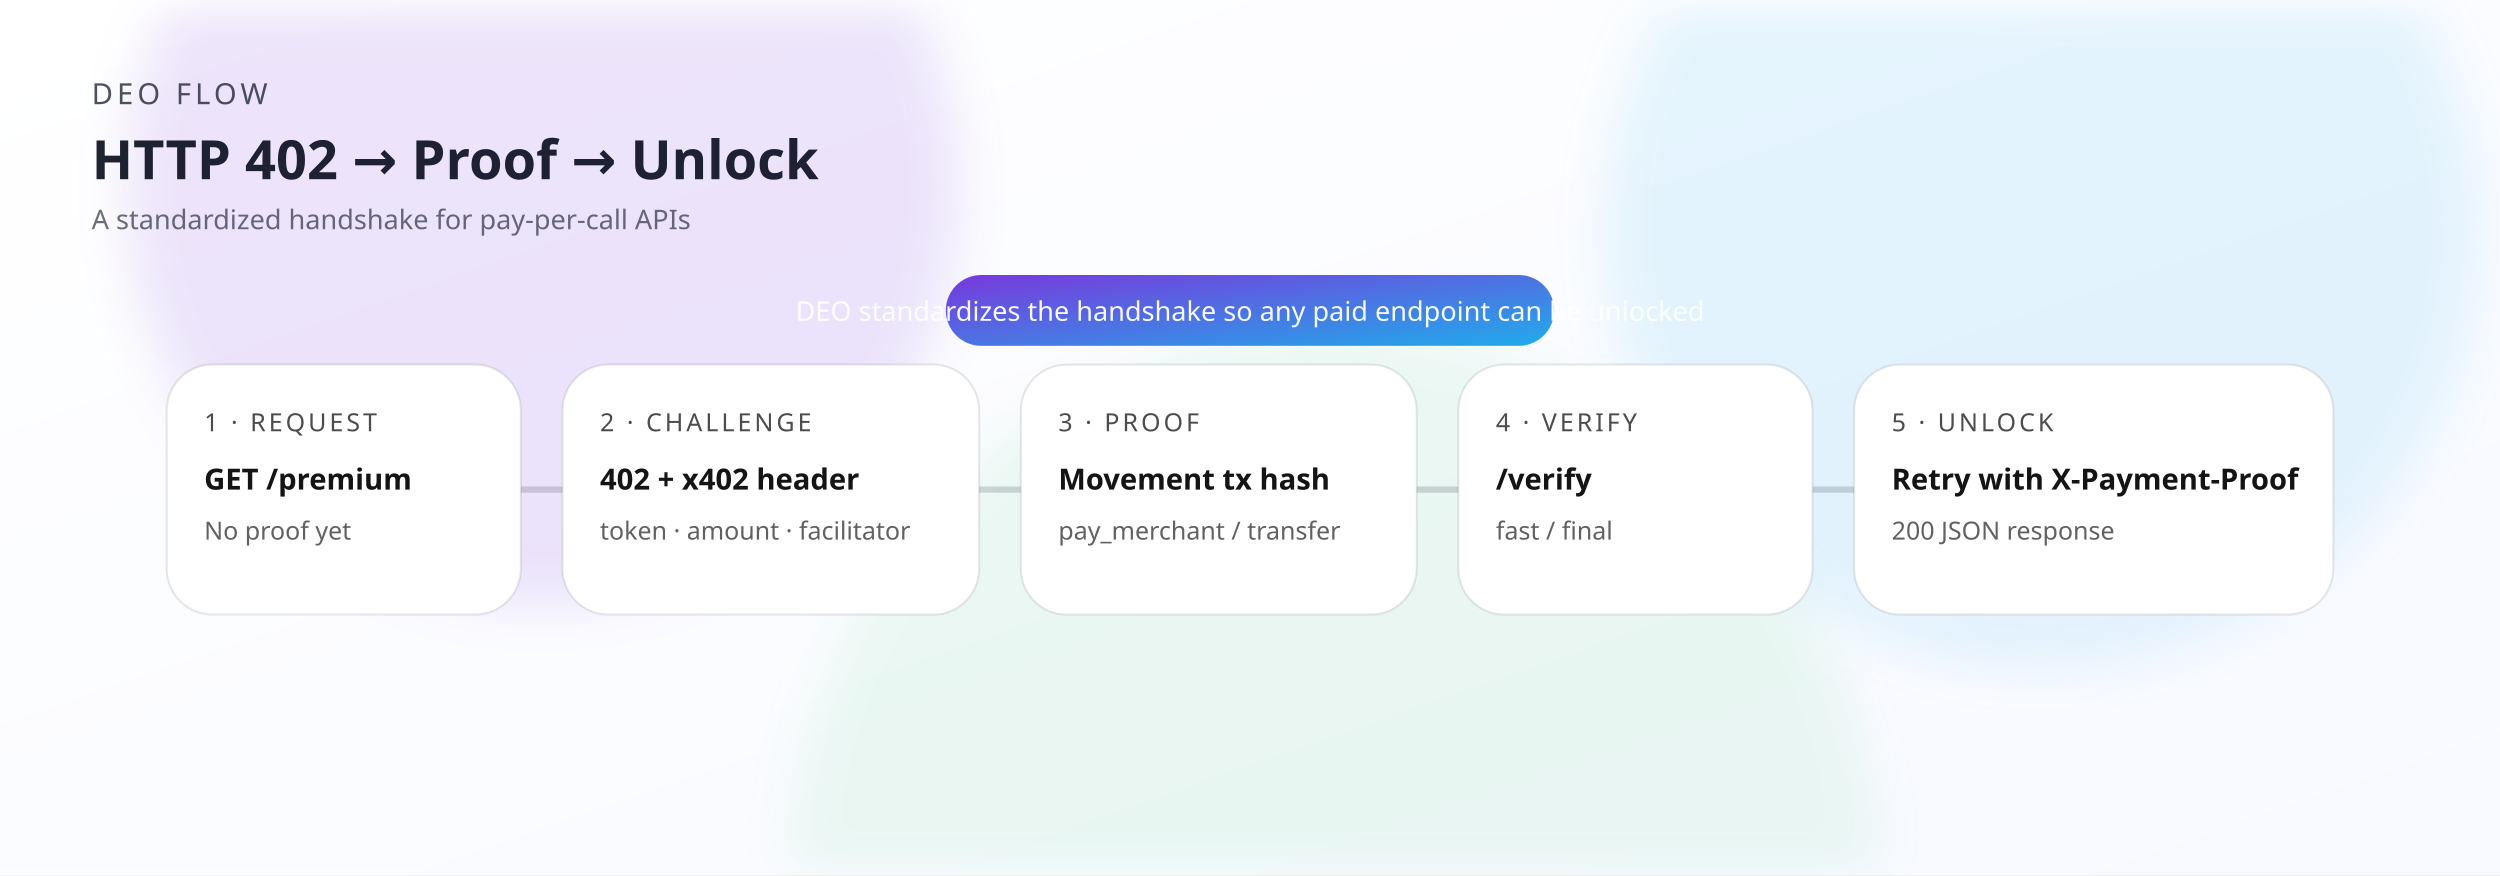
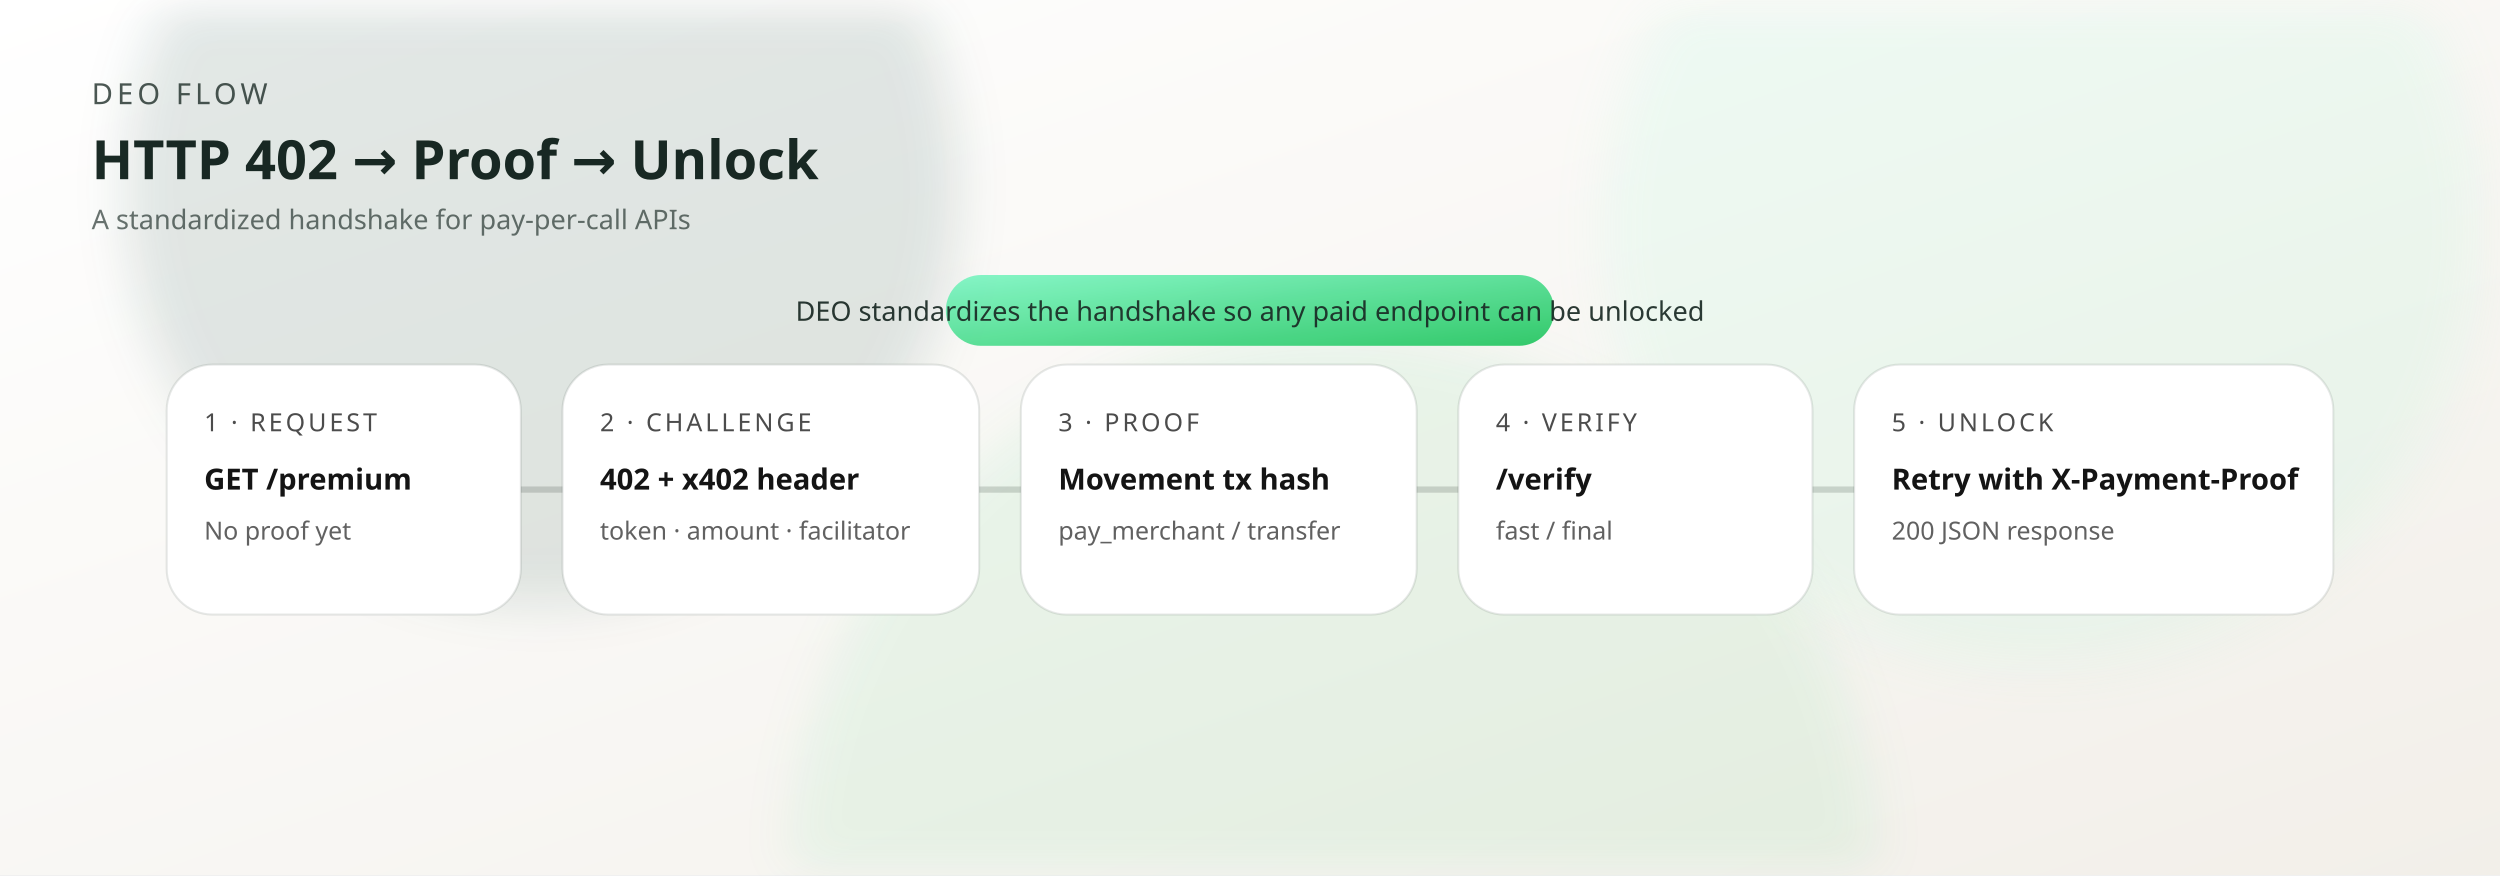
<svg xmlns="http://www.w3.org/2000/svg" width="1200" height="420" viewBox="0 0 1200 420" role="img" aria-label="DEO x402 request flow diagram">
  <defs>
    <linearGradient id="bg" x1="0" x2="1" y1="0" y2="1">
      <stop offset="0" stop-color="#ffffff" />
-       <stop offset="1" stop-color="#f7f9ff" />
+       <stop offset="1" stop-color="#f2efe9" />
    </linearGradient>
    <linearGradient id="g" x1="0" x2="1" y1="0" y2="1">
-       <stop offset="0" stop-color="#6d28d9" />
-       <stop offset="1" stop-color="#0ea5e9" />
+       <stop offset="0" stop-color="#7cf5c3" />
+       <stop offset="1" stop-color="#22c55e" />
    </linearGradient>
    <filter id="soft" x="-20%" y="-20%" width="140%" height="140%">
      <feGaussianBlur stdDeviation="12" />
    </filter>
    <marker id="arrow" markerWidth="12" markerHeight="12" refX="10" refY="6" orient="auto">
-       <path d="M0,0 L12,6 L0,12 Z" fill="#0b1020" fill-opacity="0.55" />
+       <path d="M0,0 L12,6 L0,12 Z" fill="#071812" fill-opacity="0.55" />
    </marker>
  </defs>
  <rect width="1200" height="420" fill="url(#bg)" />
-   <circle cx="260" cy="90" r="200" fill="#6d28d9" opacity="0.12" filter="url(#soft)" />
-   <circle cx="980" cy="110" r="210" fill="#0ea5e9" opacity="0.10" filter="url(#soft)" />
+   <circle cx="260" cy="90" r="200" fill="#0f3f35" opacity="0.12" filter="url(#soft)" />
+   <circle cx="980" cy="110" r="210" fill="#7cf5c3" opacity="0.10" filter="url(#soft)" />
  <circle cx="640" cy="420" r="260" fill="#22c55e" opacity="0.08" filter="url(#soft)" />
-   <g font-family="ui-sans-serif, system-ui" fill="#0b1020">
+   <g font-family="ui-sans-serif, system-ui" fill="#071812">
    <text x="44" y="50" font-size="14" opacity="0.72" letter-spacing="0.14em">DEO FLOW</text>
    <text x="44" y="86" font-size="26" font-weight="700" opacity="0.92">HTTP 402 → Proof → Unlock</text>
    <text x="44" y="110" font-size="13" opacity="0.60">A standardized handshake for pay-per-call APIs</text>
  </g>
  <g>
-     <path d="M130 235 L1070 235" stroke="#0b1020" stroke-opacity="0.16" stroke-width="3" marker-end="url(#arrow)" />
+     <path d="M130 235 L1070 235" stroke="#071812" stroke-opacity="0.16" stroke-width="3" marker-end="url(#arrow)" />
  </g>
  <g font-family="ui-sans-serif, system-ui">
    <g transform="translate(80 175)">
-       <rect x="0" y="0" width="170" height="120" rx="22" fill="#ffffff" stroke="#0b1020" stroke-opacity="0.10" />
+       <rect x="0" y="0" width="170" height="120" rx="22" fill="#ffffff" stroke="#071812" stroke-opacity="0.10" />
      <text x="18" y="32" font-size="12" opacity="0.70" letter-spacing="0.12em">1 · REQUEST</text>
      <text x="18" y="60" font-size="14" font-weight="700" opacity="0.92">GET /premium</text>
      <text x="18" y="84" font-size="12" opacity="0.62">No proof yet</text>
    </g>
    <g transform="translate(270 175)">
-       <rect x="0" y="0" width="200" height="120" rx="22" fill="#ffffff" stroke="#0b1020" stroke-opacity="0.10" />
+       <rect x="0" y="0" width="200" height="120" rx="22" fill="#ffffff" stroke="#071812" stroke-opacity="0.10" />
      <text x="18" y="32" font-size="12" opacity="0.70" letter-spacing="0.12em">2 · CHALLENGE</text>
      <text x="18" y="60" font-size="14" font-weight="700" opacity="0.92">402 + x402 header</text>
      <text x="18" y="84" font-size="12" opacity="0.62">token · amount · facilitator</text>
    </g>
    <g transform="translate(490 175)">
-       <rect x="0" y="0" width="190" height="120" rx="22" fill="#ffffff" stroke="#0b1020" stroke-opacity="0.10" />
+       <rect x="0" y="0" width="190" height="120" rx="22" fill="#ffffff" stroke="#071812" stroke-opacity="0.10" />
      <text x="18" y="32" font-size="12" opacity="0.70" letter-spacing="0.12em">3 · PROOF</text>
      <text x="18" y="60" font-size="14" font-weight="700" opacity="0.92">Movement tx hash</text>
      <text x="18" y="84" font-size="12" opacity="0.62">pay_merchant / transfer</text>
    </g>
    <g transform="translate(700 175)">
-       <rect x="0" y="0" width="170" height="120" rx="22" fill="#ffffff" stroke="#0b1020" stroke-opacity="0.10" />
+       <rect x="0" y="0" width="170" height="120" rx="22" fill="#ffffff" stroke="#071812" stroke-opacity="0.10" />
      <text x="18" y="32" font-size="12" opacity="0.70" letter-spacing="0.12em">4 · VERIFY</text>
      <text x="18" y="60" font-size="14" font-weight="700" opacity="0.92">/verify</text>
      <text x="18" y="84" font-size="12" opacity="0.62">fast / final</text>
    </g>
    <g transform="translate(890 175)">
-       <rect x="0" y="0" width="230" height="120" rx="22" fill="#ffffff" stroke="#0b1020" stroke-opacity="0.10" />
+       <rect x="0" y="0" width="230" height="120" rx="22" fill="#ffffff" stroke="#071812" stroke-opacity="0.10" />
      <text x="18" y="32" font-size="12" opacity="0.70" letter-spacing="0.12em">5 · UNLOCK</text>
      <text x="18" y="60" font-size="14" font-weight="700" opacity="0.92">Retry with X-Payment-Proof</text>
      <text x="18" y="84" font-size="12" opacity="0.62">200 JSON response</text>
    </g>
  </g>
  <g opacity="0.92">
    <rect x="454" y="132" width="292" height="34" rx="17" fill="url(#g)" />
-     <text x="600" y="154" text-anchor="middle" font-family="ui-sans-serif, system-ui" font-size="13" fill="#ffffff" opacity="0.95">DEO standardizes the handshake so any paid endpoint can be unlocked</text>
+     <text x="600" y="154" text-anchor="middle" font-family="ui-sans-serif, system-ui" font-size="13" fill="#071812" opacity="0.92">DEO standardizes the handshake so any paid endpoint can be unlocked</text>
  </g>
</svg>
